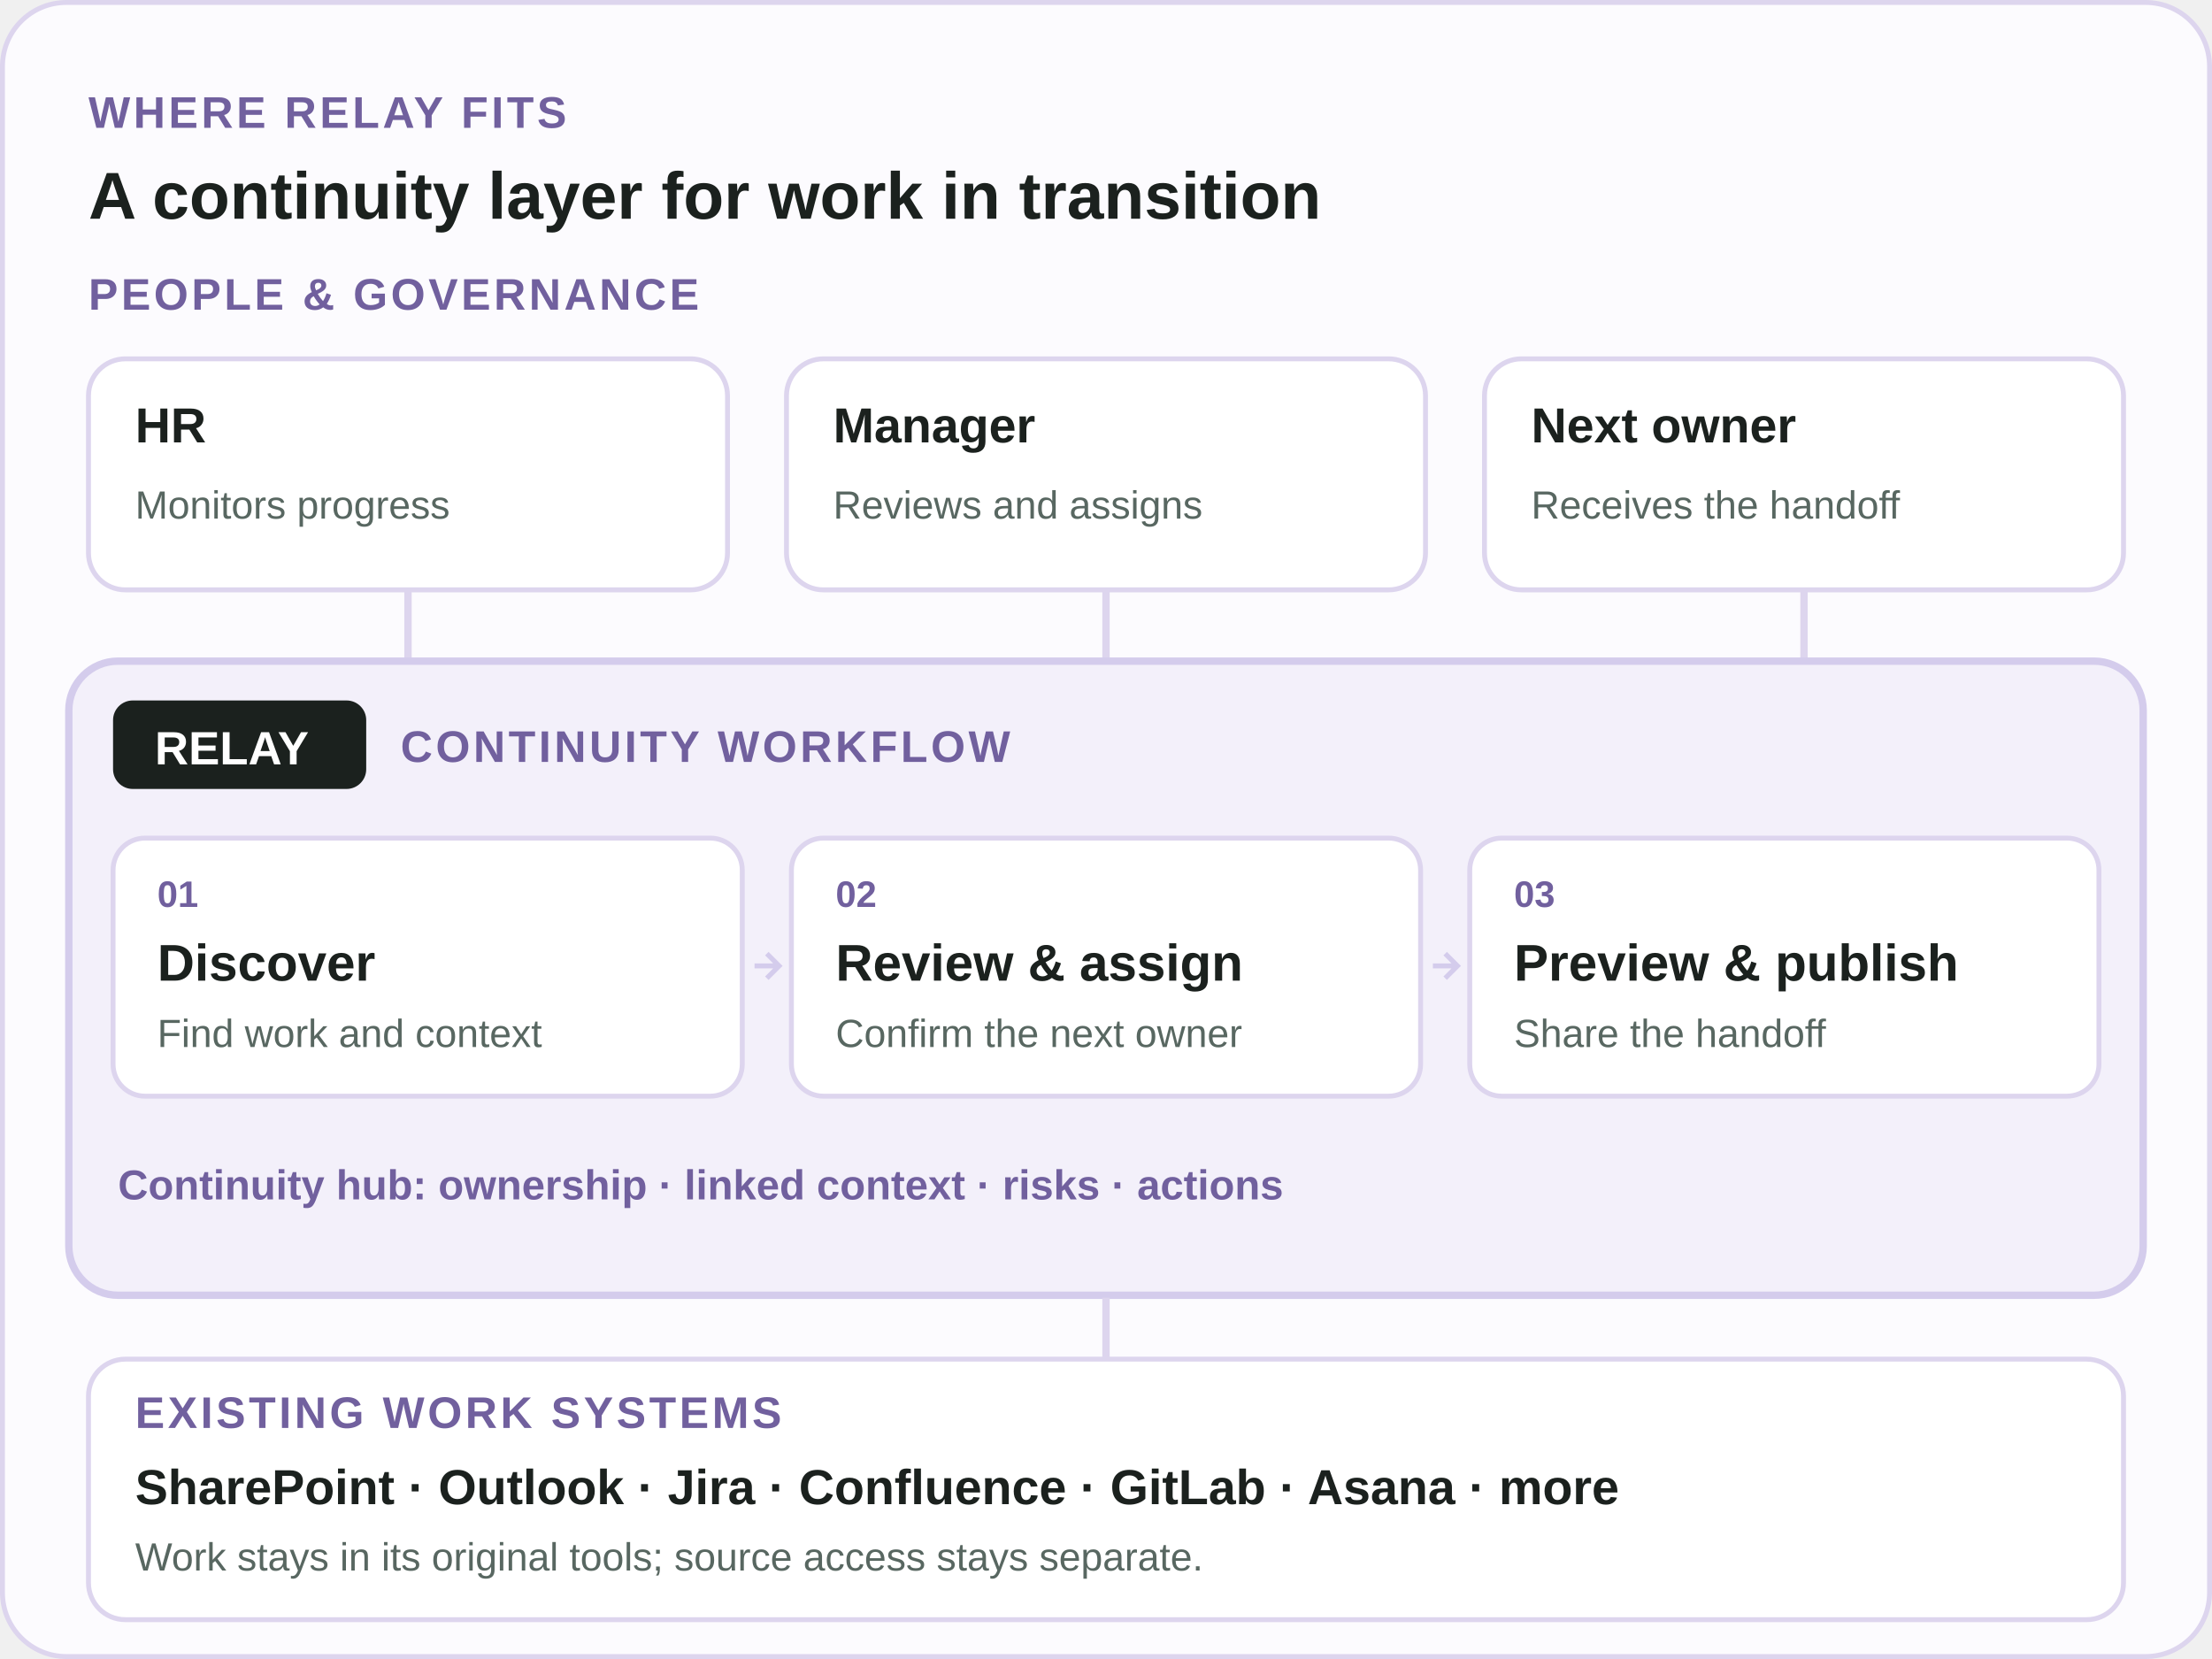
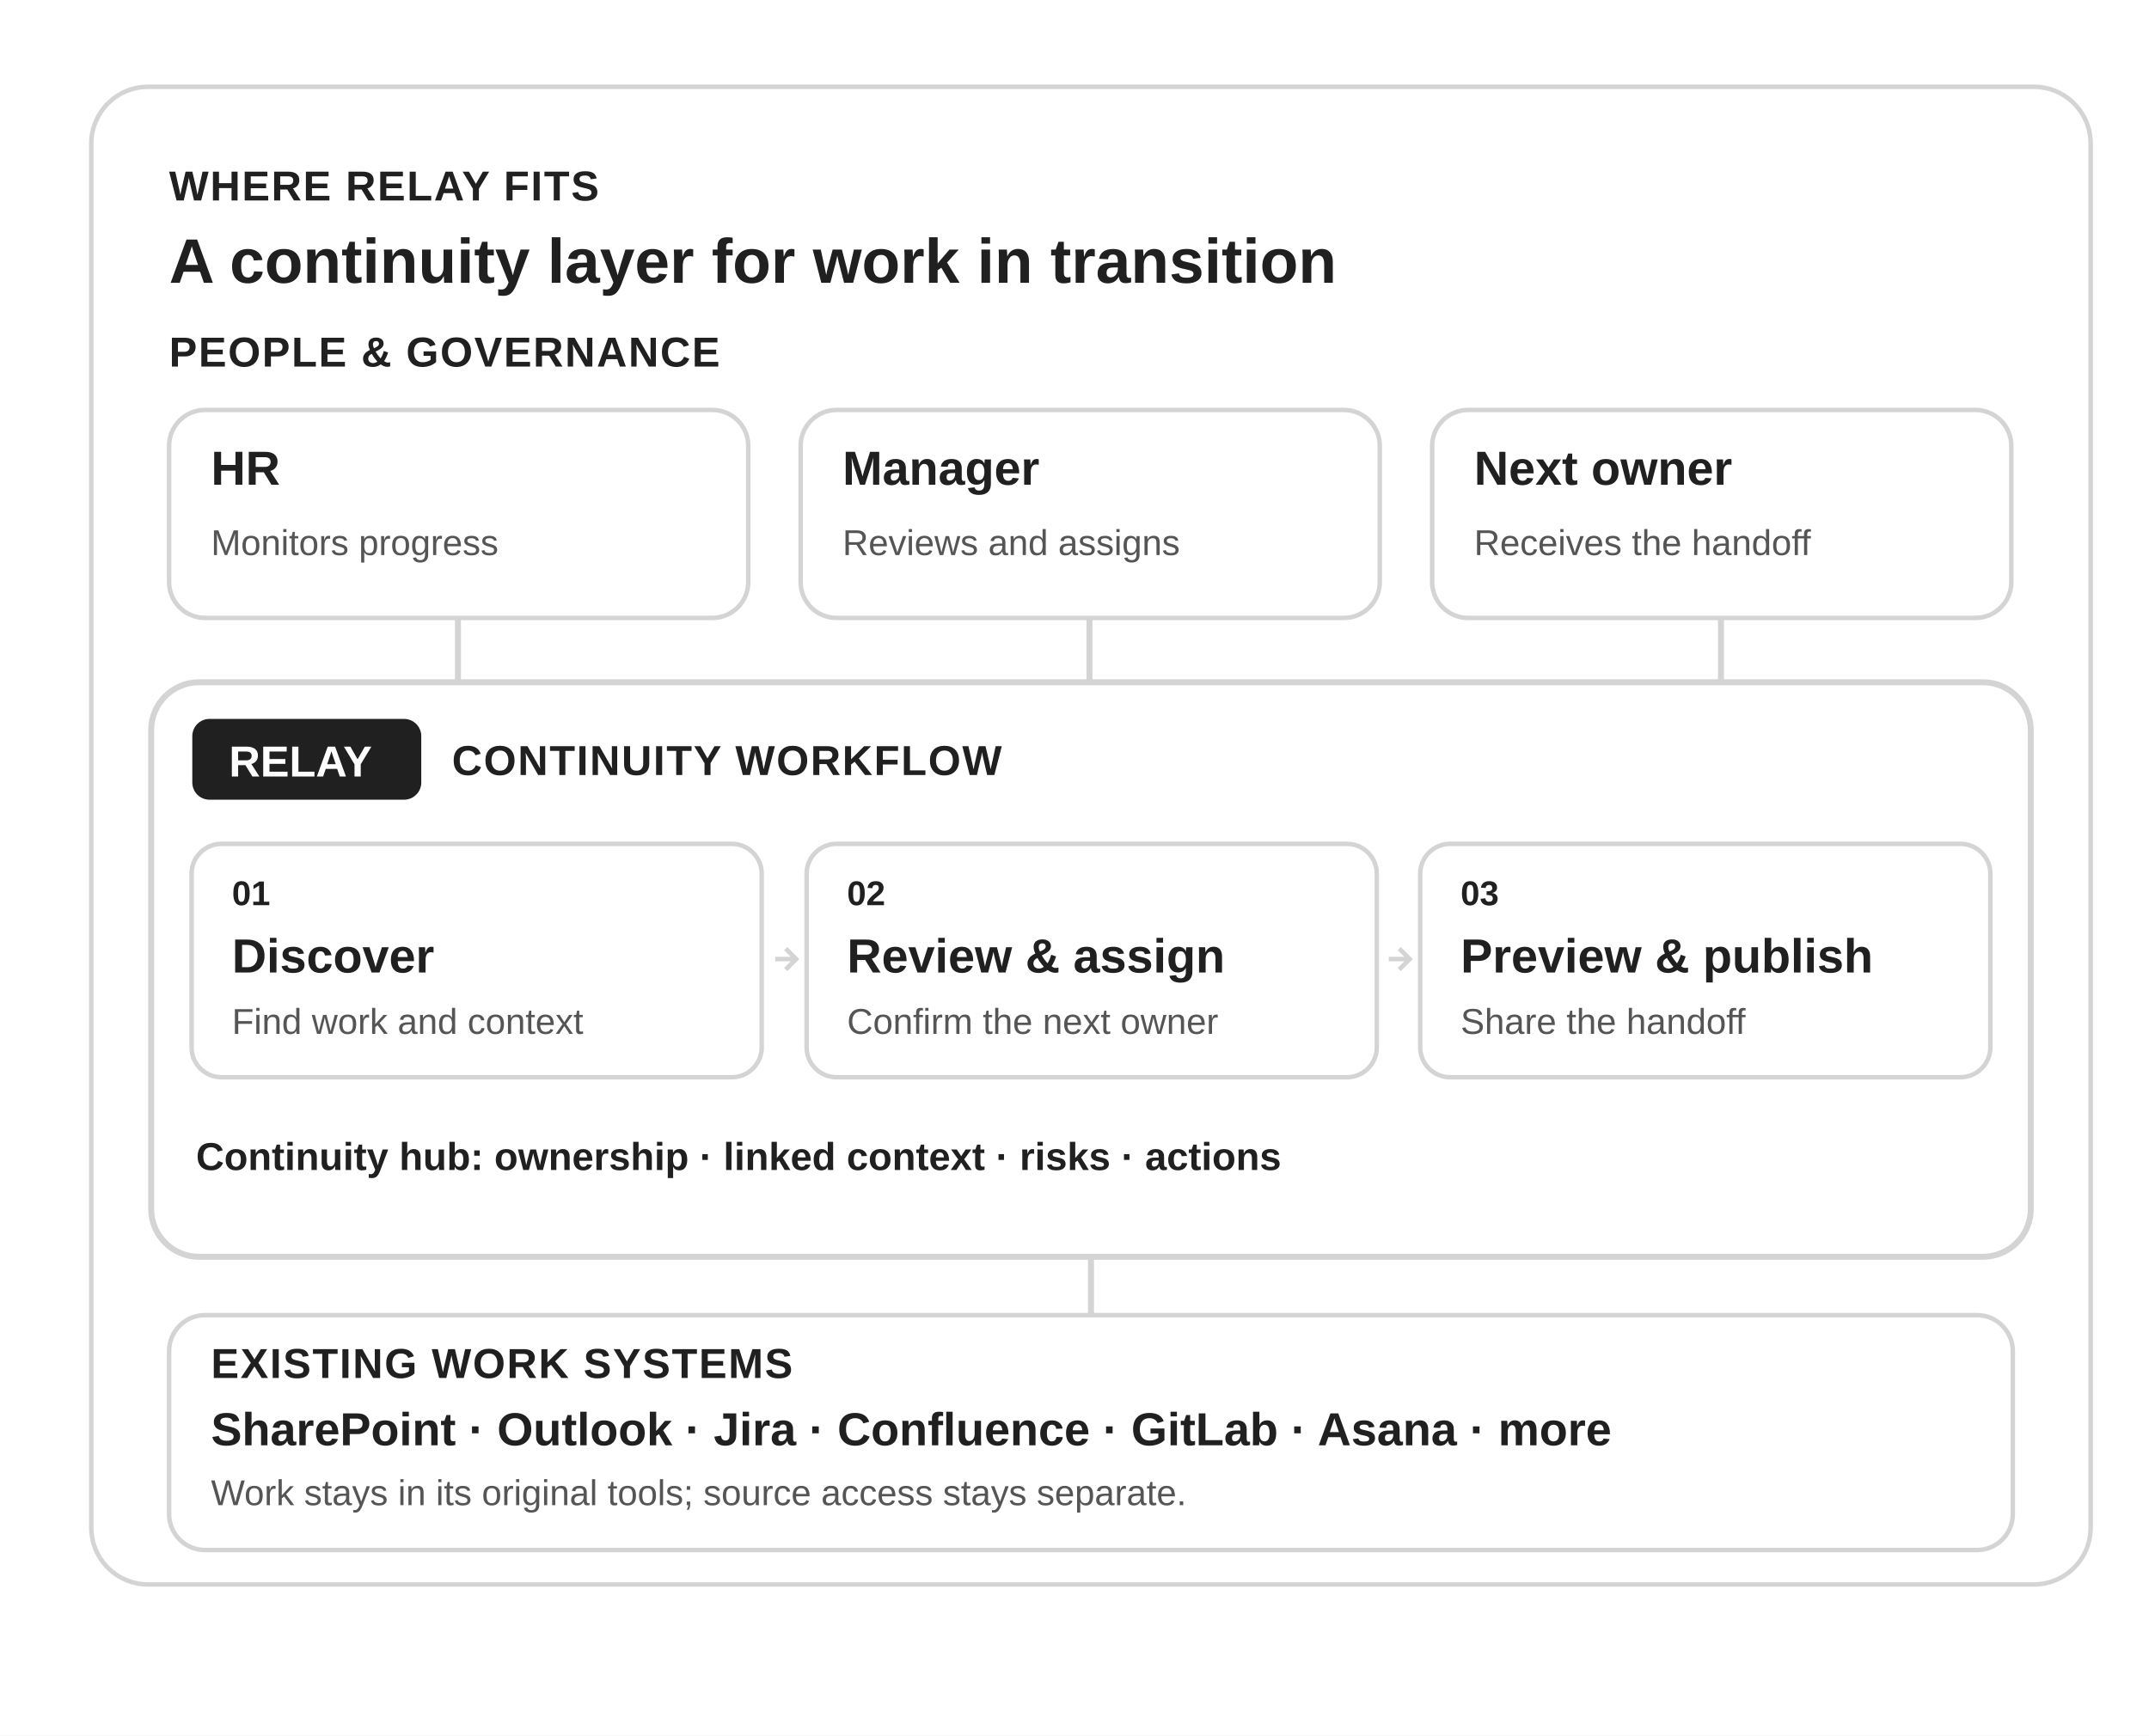
- <svg xmlns="http://www.w3.org/2000/svg" width="900" height="675" viewBox="0 0 900 675" role="img" aria-labelledby="title desc">
-   <style>text{font-family:Arial,Helvetica,sans-serif}.kicker{fill:#71609E;font-size:18px;font-weight:700;letter-spacing:1.3px}.head{fill:#1b211e;font-size:27px;font-weight:700}.role{fill:#1b211e;font-size:20px;font-weight:700}.sub{fill:#586761;font-size:16px}.step{fill:#1b211e;font-size:21px;font-weight:700}.minor{fill:#71609E;font-size:17px;font-weight:600}.num{fill:#71609E;font-size:15px;font-weight:700}</style>
-   <rect x="1" y="1" width="898" height="673" rx="26" fill="#FCFBFE" stroke="#DDD5EE" stroke-width="2" />
-   <text x="36" y="52" class="kicker">WHERE RELAY FITS</text>
-   <text x="36" y="89" class="head">A continuity layer for work in transition</text>
-   <text x="36" y="126" class="kicker">PEOPLE &amp; GOVERNANCE</text>
-   <rect x="36" y="146" width="260" height="94" rx="15" fill="#fff" stroke="#DDD5EE" stroke-width="2" />
-   <rect x="320" y="146" width="260" height="94" rx="15" fill="#fff" stroke="#DDD5EE" stroke-width="2" />
-   <rect x="604" y="146" width="260" height="94" rx="15" fill="#fff" stroke="#DDD5EE" stroke-width="2" />
-   <text x="55" y="180" class="role">HR</text>
-   <text x="55" y="211" class="sub">Monitors progress</text>
-   <text x="339" y="180" class="role">Manager</text>
-   <text x="339" y="211" class="sub">Reviews and assigns</text>
-   <text x="623" y="180" class="role">Next owner</text>
-   <text x="623" y="211" class="sub">Receives the handoff</text>
-   <path d="M166 240v31M450 240v31M734 240v31" fill="none" stroke="#DDD5EE" stroke-width="3" />
-   <rect x="28" y="269" width="844" height="258" rx="20" fill="#F3F0FA" stroke="#D4CCEC" stroke-width="3" />
-   <rect x="46" y="285" width="103" height="36" rx="8" fill="#1b211e" />
-   <text x="63" y="311" fill="#fff" font-size="19" font-family="Arial,Helvetica,sans-serif" font-weight="700">RELAY</text>
-   <text x="163" y="310" class="kicker">CONTINUITY WORKFLOW</text>
-   <rect x="46" y="341" width="256" height="105" rx="13" fill="#fff" stroke="#DDD5EE" stroke-width="2" />
-   <rect x="322" y="341" width="256" height="105" rx="13" fill="#fff" stroke="#DDD5EE" stroke-width="2" />
-   <rect x="598" y="341" width="256" height="105" rx="13" fill="#fff" stroke="#DDD5EE" stroke-width="2" />
-   <text x="64" y="369" class="num">01</text>
-   <text x="64" y="399" class="step">Discover</text>
-   <text x="64" y="426" class="sub">Find work and context</text>
-   <text x="340" y="369" class="num">02</text>
-   <text x="340" y="399" class="step">Review &amp; assign</text>
-   <text x="340" y="426" class="sub">Confirm the next owner</text>
-   <text x="616" y="369" class="num">03</text>
-   <text x="616" y="399" class="step">Preview &amp; publish</text>
-   <text x="616" y="426" class="sub">Share the handoff</text>
-   <path d="M307 393h10m-5-5 5 5-5 5m271-5h10m-5-5 5 5-5 5" fill="none" stroke="#D4CCEC" stroke-width="2" />
-   <text x="48" y="488" class="minor">Continuity hub: ownership · linked context · risks · actions</text>
-   <path d="M450 528v25" fill="none" stroke="#DDD5EE" stroke-width="3" />
-   <rect x="36" y="553" width="828" height="106" rx="15" fill="#fff" stroke="#DDD5EE" stroke-width="2" />
-   <text x="55" y="581" class="kicker">EXISTING WORK SYSTEMS</text>
-   <text x="55" y="612" class="role">SharePoint · Outlook · Jira · Confluence · GitLab · Asana · more</text>
-   <text x="55" y="639" class="sub">Work stays in its original tools; source access stays separate.</text>
+ <svg xmlns="http://www.w3.org/2000/svg" width="1436" height="1160" viewBox="0 0 1436 1160" role="img" aria-labelledby="title">
+   <rect width="1436" height="1160" fill="white" />
+   <g font-family="Arial, Helvetica, sans-serif">
+     <rect x="61" y="58" width="1336" height="1001" rx="38" fill="white" stroke="#d4d4d4" stroke-width="3" />
+     <text x="113" y="134" font-size="28" font-weight="700" fill="#202020" letter-spacing="1">WHERE RELAY FITS</text>
+     <text x="113" y="189" font-size="42" font-weight="700" fill="#202020">A continuity layer for work in transition</text>
+     <text x="113" y="245" font-size="28" font-weight="700" fill="#202020" letter-spacing="1">PEOPLE &amp; GOVERNANCE</text>
+     <rect x="113" y="274" width="387" height="139" rx="24" fill="white" stroke="#d4d4d4" stroke-width="3" />
+     <text x="141" y="324" font-size="32" font-weight="700" fill="#202020">HR</text>
+     <text x="141" y="371" font-size="24" font-weight="400" fill="#555">Monitors progress</text>
+     <path d="M306 413 L306 456" fill="none" stroke="#d4d4d4" stroke-width="4" />
+     <rect x="535" y="274" width="387" height="139" rx="24" fill="white" stroke="#d4d4d4" stroke-width="3" />
+     <text x="563" y="324" font-size="32" font-weight="700" fill="#202020">Manager</text>
+     <text x="563" y="371" font-size="24" font-weight="400" fill="#555">Reviews and assigns</text>
+     <path d="M728 413 L728 456" fill="none" stroke="#d4d4d4" stroke-width="4" />
+     <rect x="957" y="274" width="387" height="139" rx="24" fill="white" stroke="#d4d4d4" stroke-width="3" />
+     <text x="985" y="324" font-size="32" font-weight="700" fill="#202020">Next owner</text>
+     <text x="985" y="371" font-size="24" font-weight="400" fill="#555">Receives the handoff</text>
+     <path d="M1150 413 L1150 456" fill="none" stroke="#d4d4d4" stroke-width="4" />
+     <rect x="101" y="456" width="1256" height="384" rx="32" fill="white" stroke="#d4d4d4" stroke-width="4" />
+     <rect x="129" y="481" width="152" height="53" rx="11" fill="#202020" stroke="#202020" stroke-width="1" />
+     <text x="153" y="519" font-size="29" font-weight="700" fill="white">RELAY</text>
+     <text x="302" y="518" font-size="28" font-weight="700" fill="#202020" letter-spacing="1">CONTINUITY WORKFLOW</text>
+     <rect x="128" y="564" width="381" height="156" rx="20" fill="white" stroke="#d4d4d4" stroke-width="3" />
+     <text x="155" y="605" font-size="23" font-weight="700" fill="#202020">01</text>
+     <text x="155" y="650" font-size="32" font-weight="700" fill="#202020">Discover</text>
+     <text x="155" y="691" font-size="24" font-weight="400" fill="#555">Find work and context</text>
+     <rect x="539" y="564" width="381" height="156" rx="20" fill="white" stroke="#d4d4d4" stroke-width="3" />
+     <text x="566" y="605" font-size="23" font-weight="700" fill="#202020">02</text>
+     <text x="566" y="650" font-size="32" font-weight="700" fill="#202020">Review &amp; assign</text>
+     <text x="566" y="691" font-size="24" font-weight="400" fill="#555">Confirm the next owner</text>
+     <rect x="949" y="564" width="381" height="156" rx="20" fill="white" stroke="#d4d4d4" stroke-width="3" />
+     <text x="976" y="605" font-size="23" font-weight="700" fill="#202020">03</text>
+     <text x="976" y="650" font-size="32" font-weight="700" fill="#202020">Preview &amp; publish</text>
+     <text x="976" y="691" font-size="24" font-weight="400" fill="#555">Share the handoff</text>
+     <path d="M518 641 h13 m-6 -7 7 7 -7 7" stroke="#d4d4d4" stroke-width="3" fill="none" />
+     <path d="M928 641 h13 m-6 -7 7 7 -7 7" stroke="#d4d4d4" stroke-width="3" fill="none" />
+     <text x="131" y="782" font-size="26" font-weight="700" fill="#202020">Continuity hub: ownership · linked context · risks · actions</text>
+     <path d="M729 840 L729 879" fill="none" stroke="#d4d4d4" stroke-width="4" />
+     <rect x="113" y="879" width="1232" height="157" rx="24" fill="white" stroke="#d4d4d4" stroke-width="3" />
+     <text x="141" y="921" font-size="28" font-weight="700" fill="#202020" letter-spacing="1">EXISTING WORK SYSTEMS</text>
+     <text x="141" y="966" font-size="31" font-weight="700" fill="#202020">SharePoint · Outlook · Jira · Confluence · GitLab · Asana · more</text>
+     <text x="141" y="1006" font-size="24" font-weight="400" fill="#555">Work stays in its original tools; source access stays separate.</text>
+   </g>
</svg>
